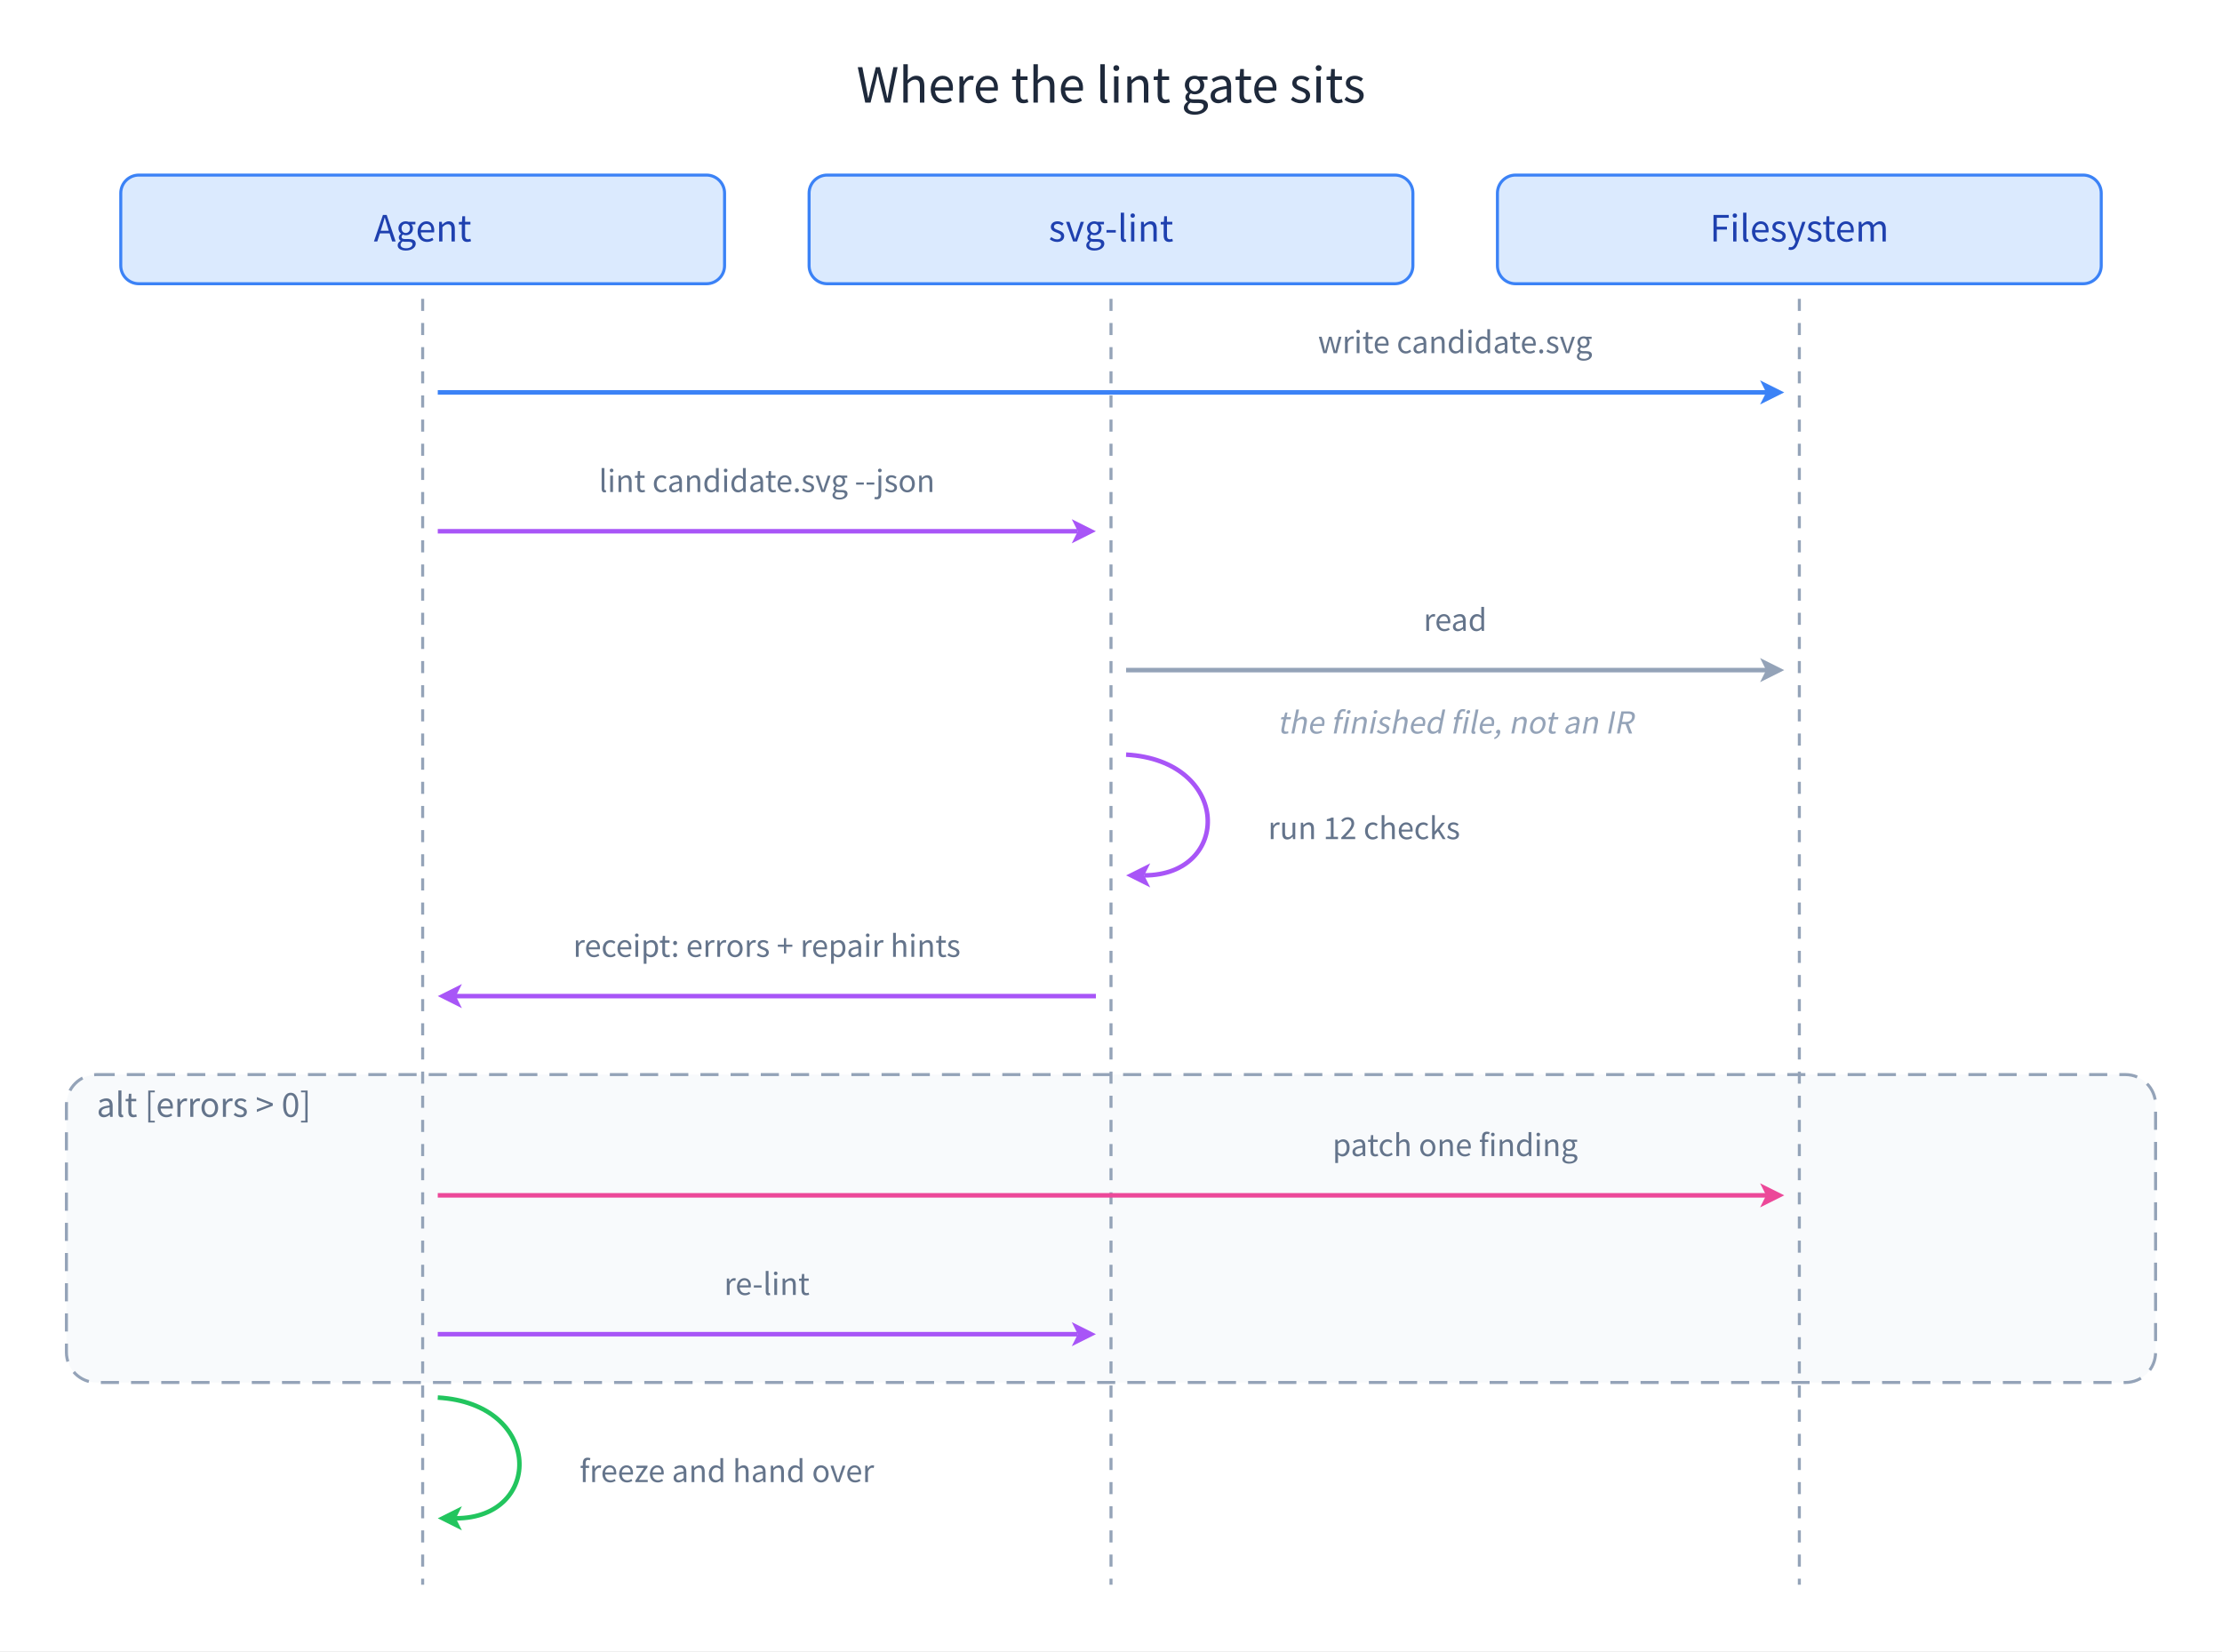
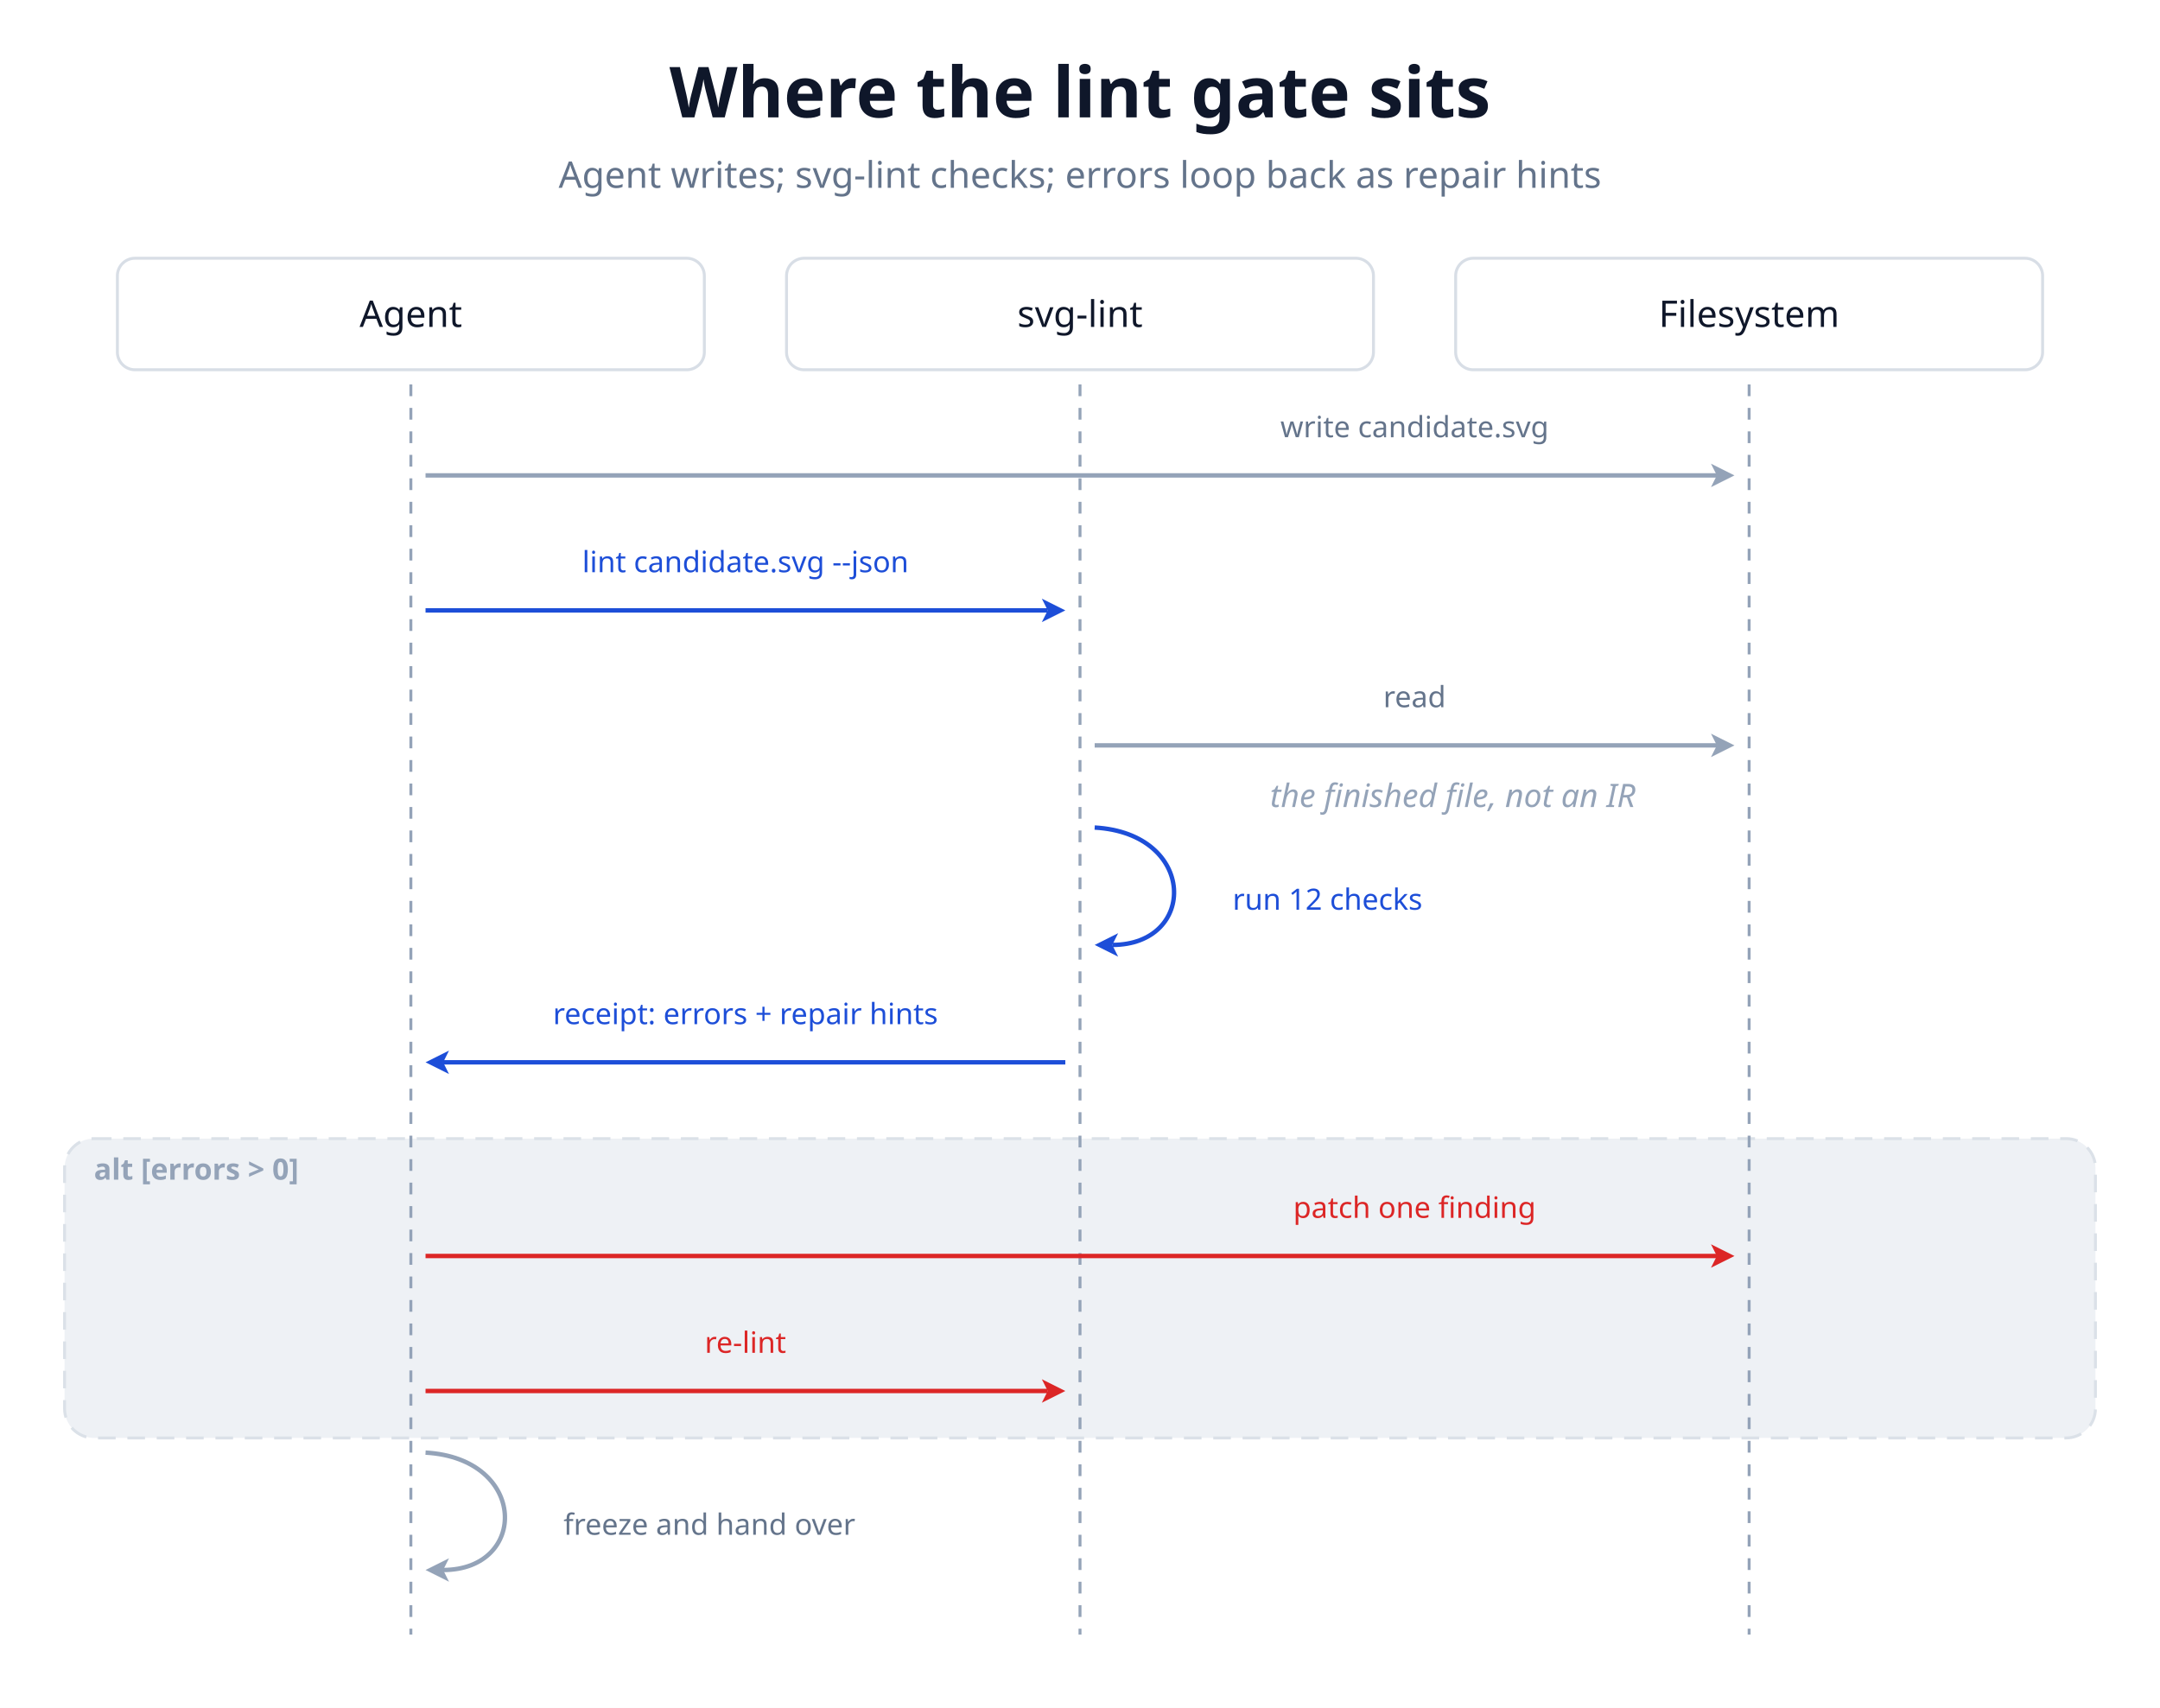
- <svg xmlns="http://www.w3.org/2000/svg" viewBox="0 0 736 547" width="736">
+ <svg xmlns="http://www.w3.org/2000/svg" width="736" viewBox="0 0 736 582" role="img" aria-labelledby="d-title">
  <style>
-     text { font-family: 'PingFang SC', 'Microsoft YaHei', 'Noto Sans CJK SC', system-ui, sans-serif; }
+     text { font-family: system-ui, sans-serif; }
  </style>
  <defs>
-     <marker id="arrow-blue" markerWidth="8" markerHeight="8" refX="2" refY="4" orient="auto" markerUnits="userSpaceOnUse">
-       <path d="M0,0 L8,4 L0,8 L2,4 z" fill="#3b82f6" />
-     </marker>
-     <marker id="arrow-purple" markerWidth="8" markerHeight="8" refX="2" refY="4" orient="auto" markerUnits="userSpaceOnUse">
-       <path d="M0,0 L8,4 L0,8 L2,4 z" fill="#a855f7" />
-     </marker>
-     <marker id="arrow-green" markerWidth="8" markerHeight="8" refX="2" refY="4" orient="auto" markerUnits="userSpaceOnUse">
-       <path d="M0,0 L8,4 L0,8 L2,4 z" fill="#22c55e" />
-     </marker>
-     <marker id="arrow-pink" markerWidth="8" markerHeight="8" refX="2" refY="4" orient="auto" markerUnits="userSpaceOnUse">
-       <path d="M0,0 L8,4 L0,8 L2,4 z" fill="#ec4899" />
-     </marker>
-     <marker id="arrow-muted" markerWidth="8" markerHeight="8" refX="2" refY="4" orient="auto" markerUnits="userSpaceOnUse">
+     <marker id="arrow" markerWidth="8" markerHeight="8" refX="2" refY="4" orient="auto" markerUnits="userSpaceOnUse">
      <path d="M0,0 L8,4 L0,8 L2,4 z" fill="#94a3b8" />
    </marker>
+     <marker id="arrow-accent" markerWidth="8" markerHeight="8" refX="2" refY="4" orient="auto" markerUnits="userSpaceOnUse">
+       <path d="M0,0 L8,4 L0,8 L2,4 z" fill="#1d4ed8" />
+     </marker>
+     <marker id="arrow-fail" markerWidth="8" markerHeight="8" refX="2" refY="4" orient="auto" markerUnits="userSpaceOnUse">
+       <path d="M0,0 L8,4 L0,8 L2,4 z" fill="#dc2626" />
+     </marker>
  </defs>
-   <rect x="0" y="0" width="736" height="547" fill="#ffffff" />
-   <text x="368" y="34" font-size="16" fill="#1e293b" text-anchor="middle">Where the lint gate sits</text>
-   <rect x="22" y="356" width="692" height="102" rx="10" fill="#f8fafc" stroke="#94a3b8" stroke-dasharray="6,4" />
-   <text x="32" y="370" font-size="11" fill="#64748b">alt [errors &gt; 0]</text>
-   <path d="M140,99 L 140,525" fill="none" stroke="#94a3b8" stroke-width="1" stroke-dasharray="4,4" />
-   <path d="M368,99 L 368,525" fill="none" stroke="#94a3b8" stroke-width="1" stroke-dasharray="4,4" />
-   <path d="M596,99 L 596,525" fill="none" stroke="#94a3b8" stroke-width="1" stroke-dasharray="4,4" />
-   <path d="M145,130 L 585,130" fill="none" stroke="#3b82f6" stroke-width="1.5" marker-end="url(#arrow-blue)" />
-   <path d="M145,176 L 357,176" fill="none" stroke="#a855f7" stroke-width="1.5" marker-end="url(#arrow-purple)" />
-   <path d="M373,222 L 585,222" fill="none" stroke="#94a3b8" stroke-width="1.5" marker-end="url(#arrow-muted)" />
-   <path d="M373,250 C 408,252 408,290 379,290" fill="none" stroke="#a855f7" stroke-width="1.5" marker-end="url(#arrow-purple)" />
-   <path d="M363,330 L 151,330" fill="none" stroke="#a855f7" stroke-width="1.5" marker-end="url(#arrow-purple)" />
-   <path d="M145,396 L 585,396" fill="none" stroke="#ec4899" stroke-width="1.5" marker-end="url(#arrow-pink)" />
-   <path d="M145,442 L 357,442" fill="none" stroke="#a855f7" stroke-width="1.5" marker-end="url(#arrow-purple)" />
-   <path d="M145,463 C 180,465 180,503 151,503" fill="none" stroke="#22c55e" stroke-width="1.5" marker-end="url(#arrow-green)" />
-   <rect x="40" y="58" width="200" height="36" rx="6" fill="#dbeafe" stroke="#3b82f6" />
-   <text x="140" y="80" font-size="12" fill="#1e40af" text-anchor="middle">Agent</text>
-   <rect x="268" y="58" width="200" height="36" rx="6" fill="#dbeafe" stroke="#3b82f6" />
-   <text x="368" y="80" font-size="12" fill="#1e40af" text-anchor="middle">svg-lint</text>
-   <rect x="496" y="58" width="200" height="36" rx="6" fill="#dbeafe" stroke="#3b82f6" />
-   <text x="596" y="80" font-size="12" fill="#1e40af" text-anchor="middle">Filesystem</text>
-   <text x="482" y="117" font-size="10" fill="#64748b" text-anchor="middle">write candidate.svg</text>
-   <text x="254" y="163" font-size="10" fill="#64748b" text-anchor="middle">lint candidate.svg --json</text>
-   <text x="482" y="209" font-size="10" fill="#64748b" text-anchor="middle">read</text>
-   <text x="482" y="243" font-size="10" fill="#94a3b8" font-style="italic" text-anchor="middle">the finished file, not an IR</text>
-   <text x="420" y="278" font-size="10" fill="#64748b">run 12 checks</text>
-   <text x="254" y="317" font-size="10" fill="#64748b" text-anchor="middle">receipt: errors + repair hints</text>
-   <text x="482" y="383" font-size="10" fill="#64748b" text-anchor="middle">patch one finding</text>
-   <text x="254" y="429" font-size="10" fill="#64748b" text-anchor="middle">re-lint</text>
-   <text x="192" y="491" font-size="10" fill="#64748b">freeze and hand over</text>
+   <rect x="0" y="0" width="736" height="582" fill="#ffffff" />
+   <text x="368" y="40" font-size="24" font-weight="650" fill="#0f172a" text-anchor="middle">Where the lint gate sits</text>
+   <text x="368" y="64" font-size="12.5" fill="#64748b" text-anchor="middle">Agent writes; svg-lint checks; errors loop back as repair hints</text>
+   <rect x="22" y="388" width="692" height="102" rx="10" fill="#eef1f5" stroke="#dbe1e8" stroke-dasharray="6,4" />
+   <text x="32" y="402" font-size="10" font-weight="600" fill="#94a3b8">alt [errors &gt; 0]</text>
+   <path d="M140,131 L 140,557" fill="none" stroke="#94a3b8" stroke-width="1" stroke-dasharray="4,4" />
+   <path d="M368,131 L 368,557" fill="none" stroke="#94a3b8" stroke-width="1" stroke-dasharray="4,4" />
+   <path d="M596,131 L 596,557" fill="none" stroke="#94a3b8" stroke-width="1" stroke-dasharray="4,4" />
+   <path d="M145,162 L 585,162" fill="none" stroke="#94a3b8" stroke-width="1.5" marker-end="url(#arrow)" />
+   <path d="M145,208 L 357,208" fill="none" stroke="#1d4ed8" stroke-width="1.5" marker-end="url(#arrow-accent)" />
+   <path d="M373,254 L 585,254" fill="none" stroke="#94a3b8" stroke-width="1.5" marker-end="url(#arrow)" />
+   <path d="M373,282 C 408,284 408,322 379,322" fill="none" stroke="#1d4ed8" stroke-width="1.5" marker-end="url(#arrow-accent)" />
+   <path d="M363,362 L 151,362" fill="none" stroke="#1d4ed8" stroke-width="1.5" marker-end="url(#arrow-accent)" />
+   <path d="M145,428 L 585,428" fill="none" stroke="#dc2626" stroke-width="1.5" marker-end="url(#arrow-fail)" />
+   <path d="M145,474 L 357,474" fill="none" stroke="#dc2626" stroke-width="1.5" marker-end="url(#arrow-fail)" />
+   <path d="M145,495 C 180,497 180,535 151,535" fill="none" stroke="#94a3b8" stroke-width="1.5" marker-end="url(#arrow)" />
+   <rect x="40" y="88" width="200" height="38" rx="6" fill="#ffffff" stroke="#d8dee6" />
+   <text x="140" y="111.4" font-size="12.5" fill="#0f172a" text-anchor="middle">Agent</text>
+   <rect x="268" y="88" width="200" height="38" rx="6" fill="#ffffff" stroke="#d8dee6" />
+   <text x="368" y="111.4" font-size="12.5" fill="#0f172a" text-anchor="middle">svg-lint</text>
+   <rect x="496" y="88" width="200" height="38" rx="6" fill="#ffffff" stroke="#d8dee6" />
+   <text x="596" y="111.4" font-size="12.5" fill="#0f172a" text-anchor="middle">Filesystem</text>
+   <text x="482" y="149" font-size="10" fill="#64748b" text-anchor="middle">write candidate.svg</text>
+   <text x="254" y="195" font-size="10" fill="#1d4ed8" text-anchor="middle">lint candidate.svg --json</text>
+   <text x="482" y="241" font-size="10" fill="#64748b" text-anchor="middle">read</text>
+   <text x="495" y="275" font-size="11" fill="#94a3b8" font-style="italic" text-anchor="middle">the finished file, not an IR</text>
+   <text x="420" y="310" font-size="10" fill="#1d4ed8">run 12 checks</text>
+   <text x="254" y="349" font-size="10" fill="#1d4ed8" text-anchor="middle">receipt: errors + repair hints</text>
+   <text x="482" y="415" font-size="10" fill="#dc2626" text-anchor="middle">patch one finding</text>
+   <text x="254" y="461" font-size="10" fill="#dc2626" text-anchor="middle">re-lint</text>
+   <text x="192" y="523" font-size="10" fill="#64748b">freeze and hand over</text>
</svg>
